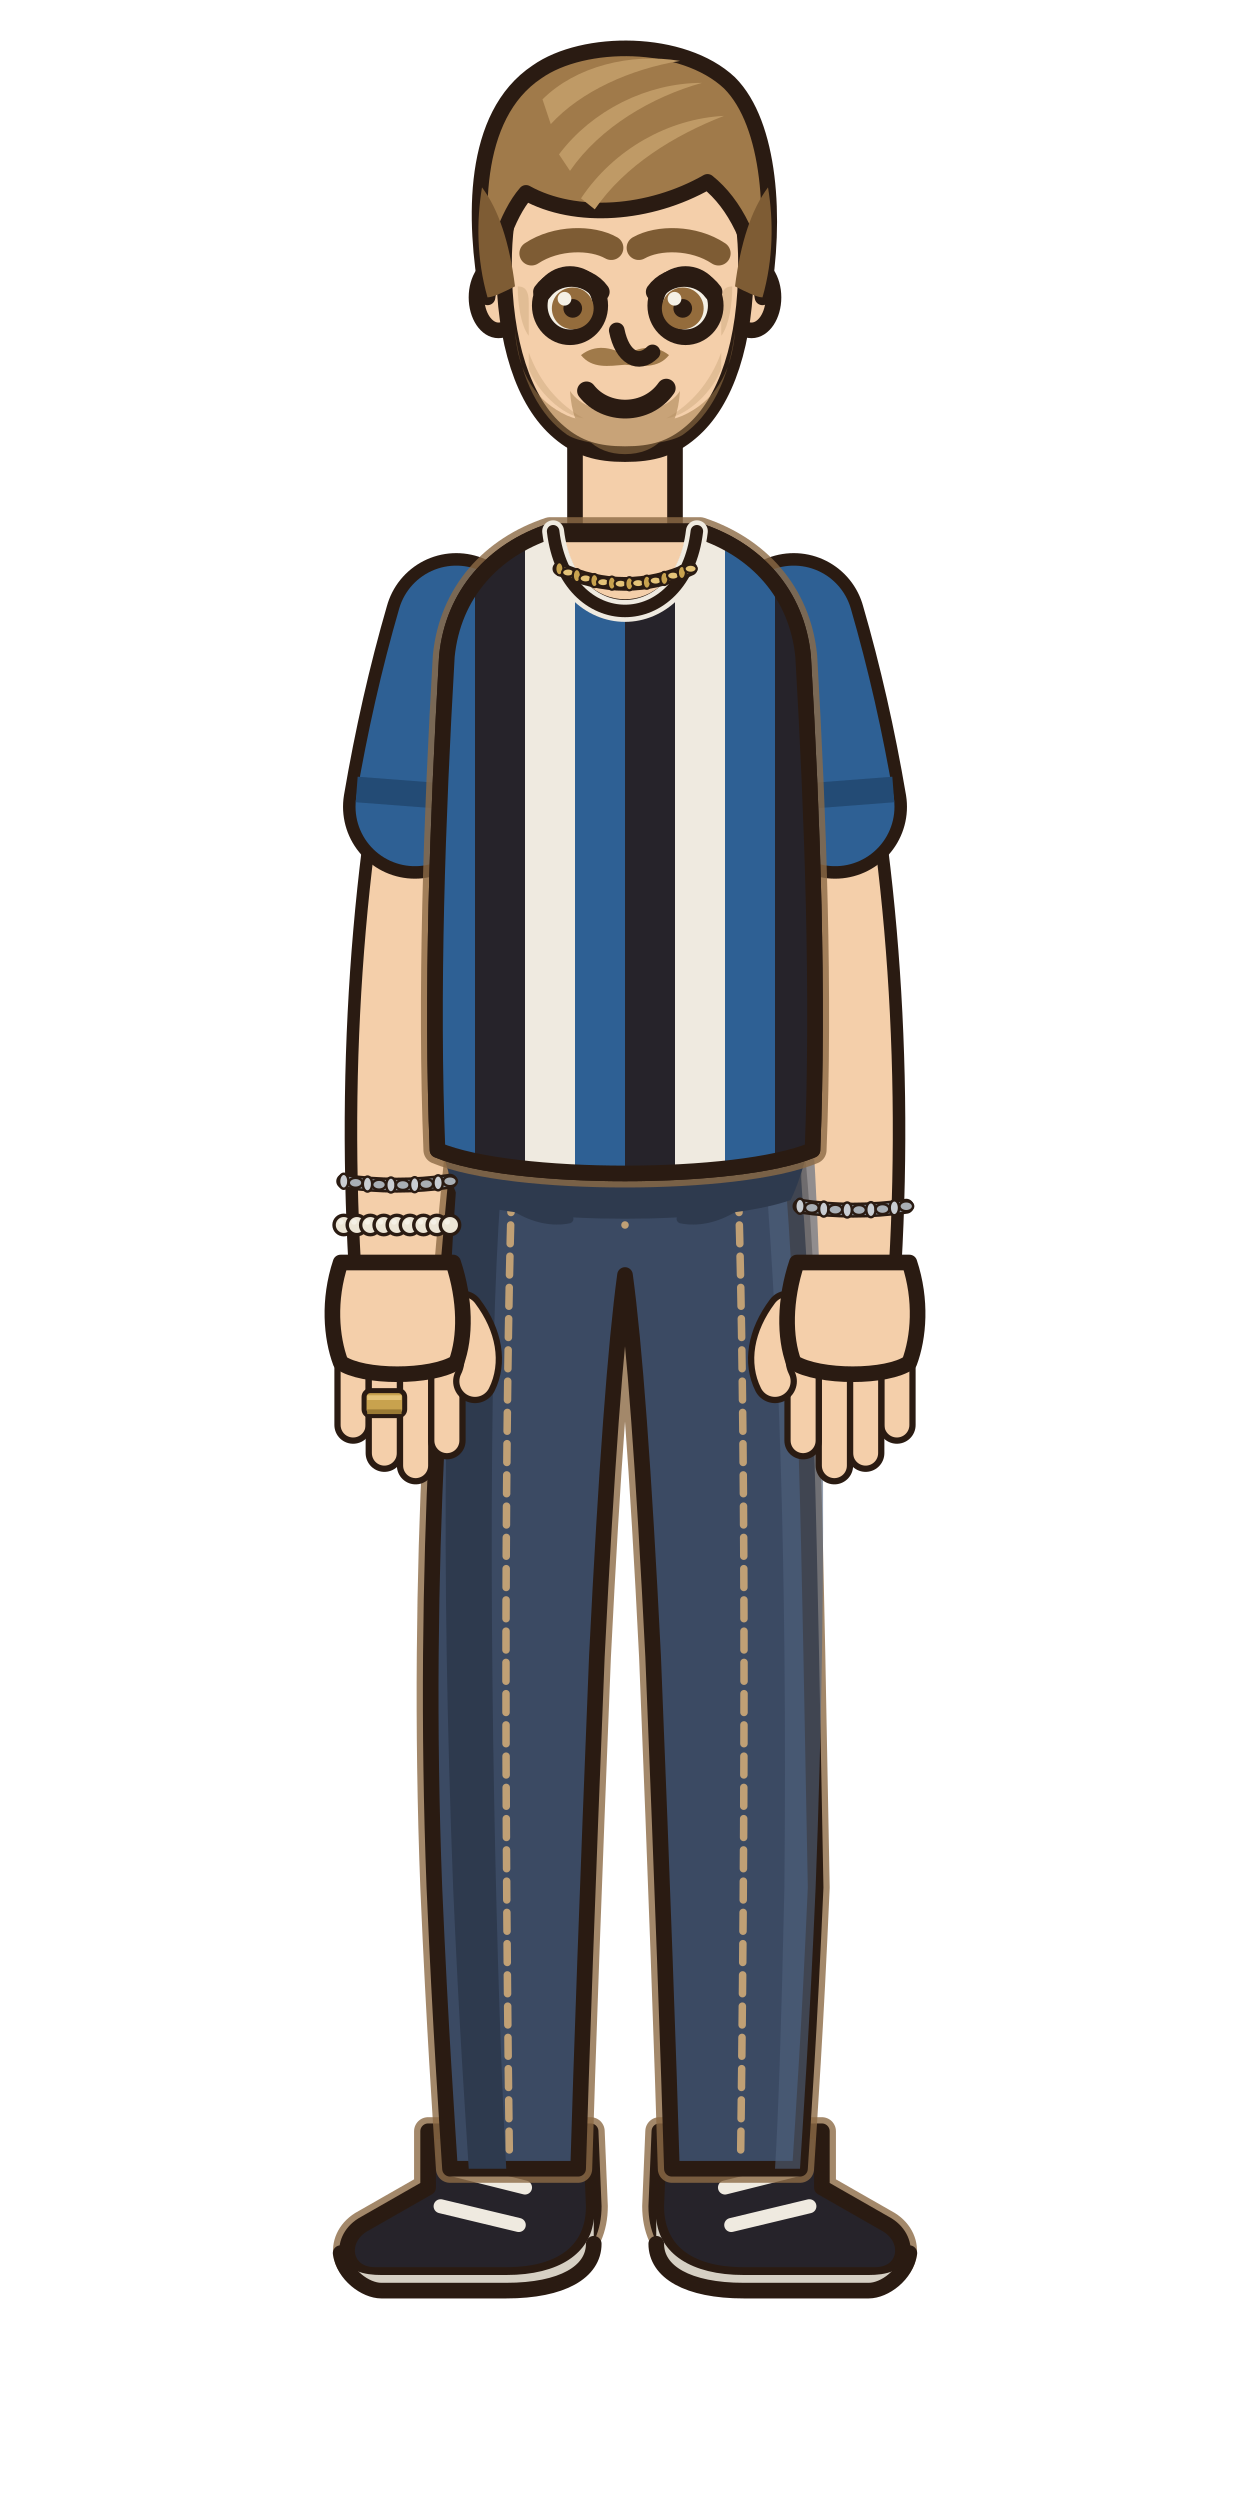
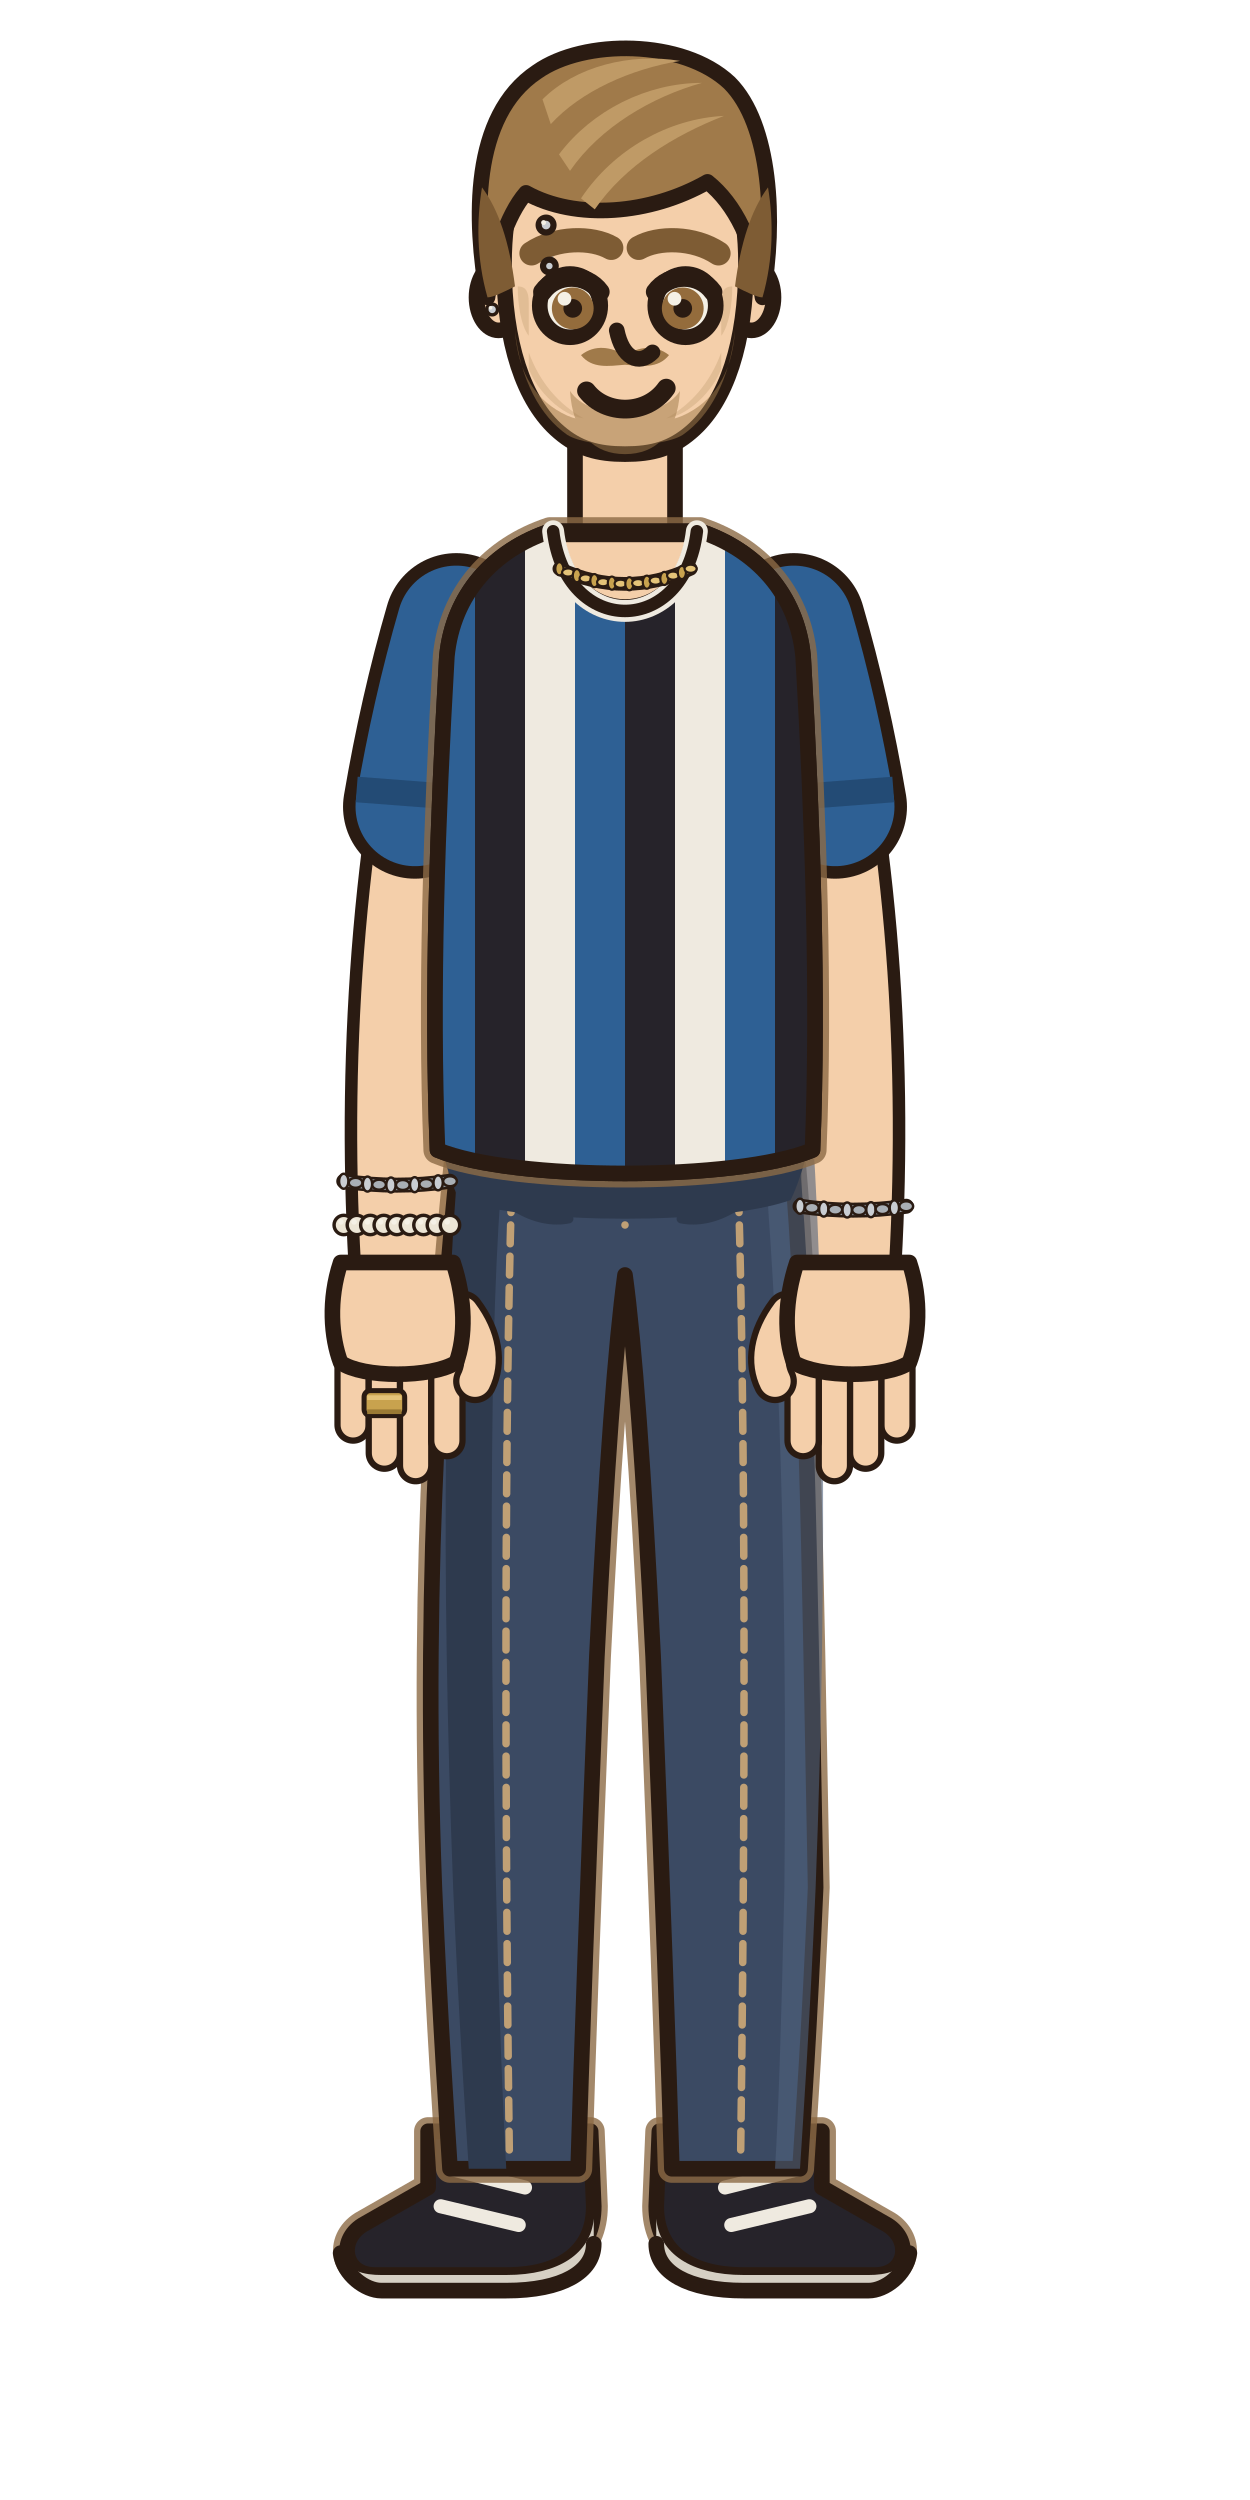
<svg xmlns="http://www.w3.org/2000/svg" viewBox="0 0 400 800" width="400" height="800" role="img" aria-label="Matheus - corpo inteiro">
  <defs>
    <clipPath id="mt-shirt">
      <path d="M 143 210 C 145 190, 158 176, 176 170 L 224 170 C 242 176, 255 190, 257 210 C 260 262, 262 318, 260 368 C 236 378, 164 378, 140 368 C 138 318, 140 262, 143 210 Z" />
    </clipPath>
  </defs>
  <g stroke="#2A1B12" stroke-width="5" stroke-linecap="round" stroke-linejoin="round">
    <g fill="none" stroke-linecap="round">
      <path stroke="#2A1B12" stroke-width="37" d="M 148 200 C 132 262, 126 334, 130 404" />
      <path stroke="#F4CFAA" stroke-width="29" d="M 148 200 C 132 262, 126 334, 130 404" />
      <path stroke="#2A1B12" stroke-width="37" d="M 252 200 C 268 262, 274 334, 270 404" />
      <path stroke="#F4CFAA" stroke-width="29" d="M 252 200 C 268 262, 274 334, 270 404" />
      <path stroke="#2A1B12" stroke-width="46" d="M 146 200 C 140.60 218.60, 136.19 238.10, 132.77 258.18" />
      <path stroke="#2E6094" stroke-width="38" d="M 146 200 C 140.60 218.60, 136.19 238.10, 132.77 258.18" />
      <path stroke="#2A1B12" stroke-width="46" d="M 254 200 C 259.40 218.60, 263.81 238.10, 267.23 258.18" />
      <path stroke="#2E6094" stroke-width="38" d="M 254 200 C 259.40 218.60, 263.81 238.10, 267.23 258.18" />
      <path stroke="#234B75" stroke-width="38" stroke-linecap="butt" d="M 133.4 250 L 132.77 258.18" />
      <path stroke="#234B75" stroke-width="38" stroke-linecap="butt" d="M 266.6 250 L 267.23 258.18" />
    </g>
    <g>
      <path fill="none" stroke="#8C6A45" stroke-width="9" opacity="0.8" stroke-linejoin="round" d="M 137 682 L 189 682 L 190 706 C 190 720, 180 728, 162 728 L 120 728 C 110 728, 108 717, 116 712 L 137 700 Z" />
      <path fill="#26232A" d="M 137 682 L 189 682 L 190 706 C 190 720, 180 728, 162 728 L 120 728 C 110 728, 108 717, 116 712 L 137 700 Z" />
      <path fill="#D6D0C4" stroke="none" d="M 109 720 C 110 727, 117 728, 122 728 L 162 728 C 179 728, 189 721, 190 710 L 190 720 C 189 728, 179 733, 162 733 L 120 733 C 111 733, 107 727, 109 720 Z" />
      <path fill="none" stroke="#EFEAE0" stroke-width="4.5" d="M 144 694 L 168 700 M 141 706 L 166 712" />
      <path fill="none" stroke="#2A1B12" stroke-width="5" d="M 109 721 C 110 728, 117 733, 122 733 L 162 733 C 180 733, 190 727, 190 718" />
    </g>
    <g>
      <path fill="none" stroke="#8C6A45" stroke-width="9" opacity="0.8" stroke-linejoin="round" d="M 263 682 L 211 682 L 210 706 C 210 720, 220 728, 238 728 L 280 728 C 290 728, 292 717, 284 712 L 263 700 Z" />
      <path fill="#26232A" d="M 263 682 L 211 682 L 210 706 C 210 720, 220 728, 238 728 L 280 728 C 290 728, 292 717, 284 712 L 263 700 Z" />
      <path fill="#D6D0C4" stroke="none" d="M 291 720 C 290 727, 283 728, 278 728 L 238 728 C 221 728, 211 721, 210 710 L 210 720 C 211 728, 221 733, 238 733 L 280 733 C 289 733, 293 727, 291 720 Z" />
      <path fill="none" stroke="#EFEAE0" stroke-width="4.5" d="M 256 694 L 232 700 M 259 706 L 234 712" />
      <path fill="none" stroke="#2A1B12" stroke-width="5" d="M 291 721 C 290 728, 283 733, 278 733 L 238 733 C 220 733, 210 727, 210 718" />
    </g>
    <path fill="none" stroke="#8C6A45" stroke-width="9" opacity="0.8" stroke-linejoin="round" d="M 148 358 C 142 412, 135 500, 139 604 C 141 650, 143 678, 144 694 L 185 694 C 186 660, 188 604, 191 530 C 194 470, 197 430, 200 408 C 203 430, 206 470, 209 530 C 212 604, 214 660, 215 694 L 256 694 C 257 678, 259 650, 261 604 C 259 500, 258 412, 252 358 Z" />
    <path fill="#3B4A63" d="M 148 358 C 142 412, 135 500, 139 604 C 141 650, 143 678, 144 694 L 185 694 C 186 660, 188 604, 191 530 C 194 470, 197 430, 200 408 C 203 430, 206 470, 209 530 C 212 604, 214 660, 215 694 L 256 694 C 257 678, 259 650, 261 604 C 259 500, 258 412, 252 358 Z" />
    <path fill="#2E3A4E" stroke="none" d="M 148 358 C 142 412, 141 500, 145 604 C 147 650, 149 678, 150 694 L 162 694 C 159 640, 156 520, 158 430 C 159 392, 161 366, 163 358 Z" />
    <path fill="#4E607C" stroke="none" opacity="0.6" d="M 244 364 C 249 420, 252 500, 251 604 C 250 650, 249 678, 248 694 L 256 694 C 257 678, 259 650, 261 604 C 265 500, 264 400, 258 336 Z" />
    <g fill="none" stroke="#C0A075" stroke-width="2.4" stroke-dasharray="6 4">
      <path d="M 164 372 C 162 430, 161 540, 163 690" />
      <path d="M 236 372 C 238 430, 239 540, 237 690" />
      <path d="M 200 362 L 200 392" />
    </g>
    <g fill="none" stroke="#2E3A4E" stroke-width="3">
      <path d="M 148 366 C 158 386, 172 392, 182 390" />
      <path d="M 252 366 C 242 386, 228 392, 218 390" />
    </g>
    <path fill="#2E3A4E" stroke="none" d="M 148 358 L 252 358 C 252 366, 253 372, 253 376 L 147 376 C 147 372, 148 366, 148 358 Z" />
    <path fill="#2E3A4E" stroke="none" d="M 141 366 C 165 378, 235 378, 259 366 C 257 374, 255 380, 253 384 C 231 392, 169 392, 147 384 C 145 380, 143 374, 141 366 Z" />
    <path fill="#F4CFAA" d="M 184 130 L 184 178 C 184 188, 216 188, 216 178 L 216 130 Z" />
    <path fill="none" stroke="#8C6A45" stroke-width="9" opacity="0.8" stroke-linejoin="round" d="M 143 210 C 145 190, 158 176, 176 170 L 224 170 C 242 176, 255 190, 257 210 C 260 262, 262 318, 260 368 C 236 378, 164 378, 140 368 C 138 318, 140 262, 143 210 Z" />
    <path fill="#2E6094" d="M 143 210 C 145 190, 158 176, 176 170 L 224 170 C 242 176, 255 190, 257 210 C 260 262, 262 318, 260 368 C 236 378, 164 378, 140 368 C 138 318, 140 262, 143 210 Z" />
    <g clip-path="url(#mt-shirt)" stroke="none">
      <rect x="136" y="168" width="16.6" height="214" fill="#2E6094" />
      <rect x="152" y="168" width="16.6" height="214" fill="#26232A" />
      <rect x="168" y="168" width="16.6" height="214" fill="#EFEAE0" />
      <rect x="184" y="168" width="16.6" height="214" fill="#2E6094" />
      <rect x="200" y="168" width="16.6" height="214" fill="#26232A" />
      <rect x="216" y="168" width="16.6" height="214" fill="#EFEAE0" />
      <rect x="232" y="168" width="16.6" height="214" fill="#2E6094" />
      <rect x="248" y="168" width="16.6" height="214" fill="#26232A" />
    </g>
    <path fill="none" stroke="#2A1B12" stroke-width="5" stroke-linejoin="round" d="M 143 210 C 145 190, 158 176, 176 170 L 224 170 C 242 176, 255 190, 257 210 C 260 262, 262 318, 260 368 C 236 378, 164 378, 140 368 C 138 318, 140 262, 143 210 Z" />
    <path fill="#F4CFAA" d="M 178 171 C 182 202, 218 202, 222 171 Z" />
    <path fill="none" stroke="#EFEAE0" stroke-width="7" d="M 177 170 C 181 204, 219 204, 223 170" />
    <path fill="none" stroke="#2A1B12" stroke-width="4" d="M 177 170 C 181 204, 219 204, 223 170" />
    <path fill="none" stroke="#2A1B12" stroke-width="4.40" stroke-linecap="round" d="M 179 182 Q 200 191.7 221 182" />
    <path fill="none" stroke="#9A7A34" stroke-width="2.20" stroke-linecap="round" d="M 179 182 Q 200 191.7 221 182" />
    <ellipse cx="179.0" cy="182.0" rx="1.30" ry="2.10" fill="#C8A24E" stroke="#2A1B12" stroke-width="0.71" />
    <ellipse cx="181.8" cy="183.2" rx="1.93" ry="1.30" fill="#E4C378" stroke="#2A1B12" stroke-width="0.71" />
    <ellipse cx="184.6" cy="184.2" rx="1.30" ry="2.10" fill="#C8A24E" stroke="#2A1B12" stroke-width="0.71" />
    <ellipse cx="187.4" cy="185.1" rx="1.93" ry="1.30" fill="#E4C378" stroke="#2A1B12" stroke-width="0.71" />
    <ellipse cx="190.2" cy="185.8" rx="1.30" ry="2.10" fill="#C8A24E" stroke="#2A1B12" stroke-width="0.71" />
    <ellipse cx="193.0" cy="186.3" rx="1.93" ry="1.30" fill="#E4C378" stroke="#2A1B12" stroke-width="0.71" />
    <ellipse cx="195.8" cy="186.6" rx="1.30" ry="2.10" fill="#C8A24E" stroke="#2A1B12" stroke-width="0.71" />
    <ellipse cx="198.6" cy="186.8" rx="1.93" ry="1.30" fill="#E4C378" stroke="#2A1B12" stroke-width="0.71" />
    <ellipse cx="201.4" cy="186.8" rx="1.30" ry="2.10" fill="#C8A24E" stroke="#2A1B12" stroke-width="0.71" />
    <ellipse cx="204.2" cy="186.6" rx="1.93" ry="1.30" fill="#E4C378" stroke="#2A1B12" stroke-width="0.71" />
    <ellipse cx="207.0" cy="186.3" rx="1.30" ry="2.10" fill="#C8A24E" stroke="#2A1B12" stroke-width="0.71" />
    <ellipse cx="209.8" cy="185.8" rx="1.93" ry="1.30" fill="#E4C378" stroke="#2A1B12" stroke-width="0.71" />
    <ellipse cx="212.6" cy="185.1" rx="1.30" ry="2.10" fill="#C8A24E" stroke="#2A1B12" stroke-width="0.71" />
    <ellipse cx="215.4" cy="184.2" rx="1.93" ry="1.30" fill="#E4C378" stroke="#2A1B12" stroke-width="0.71" />
    <ellipse cx="218.2" cy="183.2" rx="1.30" ry="2.10" fill="#C8A24E" stroke="#2A1B12" stroke-width="0.71" />
    <ellipse cx="221.0" cy="182.0" rx="1.93" ry="1.30" fill="#E4C378" stroke="#2A1B12" stroke-width="0.71" />
    <g stroke-linecap="round">
      <circle cx="110.0" cy="392" r="3.1" fill="#EDE6D6" stroke="#2A1B12" stroke-width="1.1" />
      <circle cx="109.1" cy="391.0" r="0.9" fill="#F5F1E6" stroke="none" />
      <circle cx="114.2" cy="392" r="3.1" fill="#EDE6D6" stroke="#2A1B12" stroke-width="1.1" />
      <circle cx="113.3" cy="391.0" r="0.9" fill="#F5F1E6" stroke="none" />
      <circle cx="118.5" cy="392" r="3.1" fill="#EDE6D6" stroke="#2A1B12" stroke-width="1.1" />
      <circle cx="117.6" cy="391.0" r="0.9" fill="#F5F1E6" stroke="none" />
      <circle cx="122.8" cy="392" r="3.1" fill="#EDE6D6" stroke="#2A1B12" stroke-width="1.1" />
      <circle cx="121.8" cy="391.0" r="0.9" fill="#F5F1E6" stroke="none" />
      <circle cx="127.0" cy="392" r="3.1" fill="#EDE6D6" stroke="#2A1B12" stroke-width="1.1" />
      <circle cx="126.1" cy="391.0" r="0.9" fill="#F5F1E6" stroke="none" />
      <circle cx="131.2" cy="392" r="3.1" fill="#EDE6D6" stroke="#2A1B12" stroke-width="1.1" />
      <circle cx="130.3" cy="391.0" r="0.9" fill="#F5F1E6" stroke="none" />
      <circle cx="135.5" cy="392" r="3.1" fill="#EDE6D6" stroke="#2A1B12" stroke-width="1.1" />
      <circle cx="134.6" cy="391.0" r="0.9" fill="#F5F1E6" stroke="none" />
      <circle cx="139.8" cy="392" r="3.1" fill="#EDE6D6" stroke="#2A1B12" stroke-width="1.1" />
      <circle cx="138.8" cy="391.0" r="0.9" fill="#F5F1E6" stroke="none" />
      <circle cx="144.0" cy="392" r="3.1" fill="#EDE6D6" stroke="#2A1B12" stroke-width="1.1" />
      <circle cx="143.1" cy="391.0" r="0.9" fill="#F5F1E6" stroke="none" />
      <path fill="none" stroke="#2A1B12" stroke-width="4.8" stroke-linecap="round" d="M 110 378 Q 127 380.5 144 378" />
      <path fill="none" stroke="#8D949B" stroke-width="3.2" stroke-linecap="round" d="M 110 378 Q 127 380.5 144 378" />
      <ellipse cx="110.0" cy="378.0" rx="1.5" ry="2.4" fill="#C9CDD2" stroke="#2A1B12" stroke-width="0.8" />
      <ellipse cx="113.8" cy="378.5" rx="2.2" ry="1.6" fill="#A9AFB5" stroke="#2A1B12" stroke-width="0.8" />
      <ellipse cx="117.6" cy="378.9" rx="1.5" ry="2.4" fill="#C9CDD2" stroke="#2A1B12" stroke-width="0.8" />
      <ellipse cx="121.3" cy="379.1" rx="2.2" ry="1.6" fill="#A9AFB5" stroke="#2A1B12" stroke-width="0.8" />
      <ellipse cx="125.1" cy="379.2" rx="1.5" ry="2.4" fill="#C9CDD2" stroke="#2A1B12" stroke-width="0.8" />
      <ellipse cx="128.9" cy="379.2" rx="2.2" ry="1.6" fill="#A9AFB5" stroke="#2A1B12" stroke-width="0.8" />
      <ellipse cx="132.7" cy="379.1" rx="1.5" ry="2.4" fill="#C9CDD2" stroke="#2A1B12" stroke-width="0.8" />
      <ellipse cx="136.4" cy="378.9" rx="2.2" ry="1.6" fill="#A9AFB5" stroke="#2A1B12" stroke-width="0.8" />
      <ellipse cx="140.2" cy="378.5" rx="1.5" ry="2.4" fill="#C9CDD2" stroke="#2A1B12" stroke-width="0.8" />
      <ellipse cx="144.0" cy="378.0" rx="2.2" ry="1.6" fill="#A9AFB5" stroke="#2A1B12" stroke-width="0.8" />
      <path fill="none" stroke="#2A1B12" stroke-width="4.8" stroke-linecap="round" d="M 256 386 Q 273 388.5 290 386" />
      <path fill="none" stroke="#8D949B" stroke-width="3.2" stroke-linecap="round" d="M 256 386 Q 273 388.5 290 386" />
      <ellipse cx="256.0" cy="386.0" rx="1.5" ry="2.4" fill="#C9CDD2" stroke="#2A1B12" stroke-width="0.8" />
      <ellipse cx="259.8" cy="386.5" rx="2.2" ry="1.6" fill="#A9AFB5" stroke="#2A1B12" stroke-width="0.8" />
      <ellipse cx="263.6" cy="386.9" rx="1.5" ry="2.4" fill="#C9CDD2" stroke="#2A1B12" stroke-width="0.8" />
      <ellipse cx="267.3" cy="387.1" rx="2.2" ry="1.6" fill="#A9AFB5" stroke="#2A1B12" stroke-width="0.8" />
      <ellipse cx="271.1" cy="387.2" rx="1.5" ry="2.4" fill="#C9CDD2" stroke="#2A1B12" stroke-width="0.8" />
      <ellipse cx="274.9" cy="387.2" rx="2.2" ry="1.6" fill="#A9AFB5" stroke="#2A1B12" stroke-width="0.8" />
      <ellipse cx="278.7" cy="387.1" rx="1.5" ry="2.4" fill="#C9CDD2" stroke="#2A1B12" stroke-width="0.8" />
      <ellipse cx="282.4" cy="386.9" rx="2.2" ry="1.6" fill="#A9AFB5" stroke="#2A1B12" stroke-width="0.8" />
      <ellipse cx="286.2" cy="386.5" rx="1.5" ry="2.4" fill="#C9CDD2" stroke="#2A1B12" stroke-width="0.8" />
      <ellipse cx="290.0" cy="386.0" rx="2.2" ry="1.6" fill="#A9AFB5" stroke="#2A1B12" stroke-width="0.8" />
    </g>
  </g>
  <g stroke="#2A1B12" stroke-width="5" stroke-linecap="round" stroke-linejoin="round">
    <g fill="none">
      <path stroke="#2A1B12" stroke-width="12" d="M 113 430 L 113 456" />
      <path stroke="#F4CFAA" stroke-width="8" d="M 113 430 L 113 456" />
      <path stroke="#2A1B12" stroke-width="12" d="M 123 430 L 123 465" />
      <path stroke="#F4CFAA" stroke-width="8" d="M 123 430 L 123 465" />
      <path stroke="#2A1B12" stroke-width="12" d="M 133 430 L 133 469" />
      <path stroke="#F4CFAA" stroke-width="8" d="M 133 430 L 133 469" />
      <path stroke="#2A1B12" stroke-width="12" d="M 143 430 L 143 461" />
      <path stroke="#F4CFAA" stroke-width="8" d="M 143 430 L 143 461" />
    </g>
    <path fill="none" stroke="#2A1B12" stroke-width="14" d="M 148 420 C 154 428, 155 436, 152 442" />
    <path fill="none" stroke="#F4CFAA" stroke-width="10" d="M 148 420 C 154 428, 155 436, 152 442" />
    <path fill="#F4CFAA" d="M 109 404 L 145 404 C 149 416, 149 428, 146 436       C 138 441, 116 441, 109 436 C 106 428, 105 416, 109 404 Z" />
    <g stroke="#2A1B12" stroke-width="1.6">
      <rect x="116.5" y="445" width="13" height="8" rx="2" fill="#C8A24E" />
      <path fill="#E4C378" stroke="none" d="M 117.5 446.5 L 128.5 446.5 L 128.5 448 L 117.5 448 Z" />
      <path fill="#9A7A34" stroke="none" d="M 117.5 451 L 128.5 451 L 128.5 452.5 L 117.5 452.5 Z" />
    </g>
  </g>
  <g transform="translate(400 0) scale(-1 1)" stroke="#2A1B12" stroke-width="5" stroke-linecap="round" stroke-linejoin="round">
    <g fill="none">
      <path stroke="#2A1B12" stroke-width="12" d="M 113 430 L 113 456" />
      <path stroke="#F4CFAA" stroke-width="8" d="M 113 430 L 113 456" />
      <path stroke="#2A1B12" stroke-width="12" d="M 123 430 L 123 465" />
      <path stroke="#F4CFAA" stroke-width="8" d="M 123 430 L 123 465" />
      <path stroke="#2A1B12" stroke-width="12" d="M 133 430 L 133 469" />
      <path stroke="#F4CFAA" stroke-width="8" d="M 133 430 L 133 469" />
      <path stroke="#2A1B12" stroke-width="12" d="M 143 430 L 143 461" />
      <path stroke="#F4CFAA" stroke-width="8" d="M 143 430 L 143 461" />
    </g>
    <path fill="none" stroke="#2A1B12" stroke-width="14" d="M 148 420 C 154 428, 155 436, 152 442" />
    <path fill="none" stroke="#F4CFAA" stroke-width="10" d="M 148 420 C 154 428, 155 436, 152 442" />
    <path fill="#F4CFAA" d="M 109 404 L 145 404 C 149 416, 149 428, 146 436       C 138 441, 116 441, 109 436 C 106 428, 105 416, 109 404 Z" />
  </g>
  <g transform="translate(87.36 -3.40) scale(0.88)">
    <g stroke="#2A1B12" stroke-width="5.68" stroke-linecap="round" stroke-linejoin="round">
      <ellipse cx="82" cy="112" rx="8" ry="12" fill="#F4CFAA" />
      <ellipse cx="174" cy="112" rx="8" ry="12" fill="#F4CFAA" />
      <path fill="#F4CFAA" d="M 84 100       C 84 58, 103 44, 128 44       C 153 44, 172 58, 172 100       C 172 128, 165 150, 152 161       C 145 167, 138 169, 128 169       C 118 169, 111 167, 104 161       C 91 150, 84 128, 84 100 Z" />
      <g stroke="none" fill="#A07A4A" opacity="0.52">
        <path d="M 88 124 C 90 142, 97 155, 107 162 C 115 167, 141 167, 149 162         C 159 155, 166 142, 168 124 C 167 140, 160 150, 149 155         C 140 159, 116 159, 107 155 C 96 150, 89 140, 88 124 Z" />
        <path d="M 108 146 C 115 157, 141 157, 148 146 C 147 162, 139 169, 128 169         C 117 169, 109 162, 108 146 Z" />
      </g>
      <g stroke="none" fill="#A07A4A" opacity="0.22">
        <path d="M 93 132 C 97 143, 104 151, 113 156 C 105 155, 96 146, 93 138 Z" />
        <path d="M 163 132 C 159 143, 152 151, 143 156 C 151 155, 160 146, 163 138 Z" />
        <path d="M 89 108 C 92 108, 93 110, 93 114 L 93 126 C 90 122, 89 114, 89 108 Z" />
        <path d="M 167 108 C 164 108, 163 110, 163 114 L 163 126 C 166 122, 167 114, 167 108 Z" />
      </g>
      <path stroke="none" fill="#A07A4A" d="M 112 133 C 117 129, 123 130, 128 133       C 133 130, 139 129, 144 133 C 140 138, 134 137, 128 136.5       C 122 137, 116 138, 112 133 Z" />
      <path fill="#A07A4A" d="M 78 112 C 73 84, 72 46, 96 30 C 113 18, 149 18, 166 34 C 181 49, 183 84, 178 112 C 175 92, 168 78, 158 70 C 137 82, 110 84, 92 74 C 85 82, 80 98, 78 112 Z" />
      <path fill="#7E5C34" stroke="none" d="M 78 112 C 74 98, 74 84, 76 72       C 82 80, 86 92, 88 108 C 84 110, 80 112, 78 112 Z" />
      <path fill="#7E5C34" stroke="none" d="M 178 112 C 182 98, 182 84, 180 72       C 174 80, 170 92, 168 108 C 172 110, 176 112, 178 112 Z" />
      <g stroke="none" fill="#BF9A66">
        <path d="M 98 40 C 110 28, 130 23, 148 26 C 130 29, 112 37, 101 49 Z" />
        <path d="M 104 60 C 116 44, 136 34, 156 34 C 138 39, 119 50, 108 66 Z" />
        <path d="M 112 76 C 124 58, 144 47, 164 46 C 146 53, 128 64, 117 80 Z" />
      </g>
+       <g>
+         <circle cx="79.7" cy="116.4" r="1.95" fill="#C9CDD2" stroke="#2A1B12" stroke-width="1.25" />
+         <circle cx="79.1" cy="115.8" r="0.68" fill="#F5F1E6" stroke="none" />
+       </g>
+       <path fill="none" stroke="#A9AFB5" stroke-width="3.30" stroke-linecap="round" d="M 99.3 86.4 L 100.5 100.2" />
      <path fill="none" stroke="#7E5C34" stroke-width="8.81" d="M 94 96 C 103 90, 116 90, 123 94" />
      <path fill="none" stroke="#7E5C34" stroke-width="8.81" d="M 133 94 C 140 90, 153 90, 162 96" />
+       <g>
+         <circle cx="99.3" cy="85.7" r="2.7" fill="#C9CDD2" stroke="#2A1B12" stroke-width="2.27" />
+         <circle cx="98.4" cy="84.8" r="0.9" fill="#F5F1E6" stroke="none" />
+         <circle cx="100.5" cy="100.6" r="2.3" fill="#C9CDD2" stroke="#2A1B12" stroke-width="2.27" />
+       </g>
      <g>
        <ellipse cx="108" cy="115" rx="11" ry="11.5" fill="#F5F1E6" />
        <circle cx="109" cy="116" r="7.6" fill="#946C3C" stroke="none" />
        <circle cx="109" cy="116" r="3.4" fill="#2A1B12" stroke="none" />
        <circle cx="106" cy="112.5" r="2.5" fill="#F5F1E6" stroke="none" />
        <path fill="none" stroke="#2A1B12" stroke-width="6.82" d="M 98 110 C 103 103, 114 103, 119 110" />
      </g>
      <g>
        <ellipse cx="150" cy="115" rx="11" ry="11.5" fill="#F5F1E6" />
        <circle cx="149" cy="116" r="7.6" fill="#946C3C" stroke="none" />
        <circle cx="149" cy="116" r="3.4" fill="#2A1B12" stroke="none" />
        <circle cx="146" cy="112.5" r="2.5" fill="#F5F1E6" stroke="none" />
        <path fill="none" stroke="#2A1B12" stroke-width="6.82" d="M 139 110 C 144 103, 155 103, 160 110" />
      </g>
      <path fill="none" stroke="#2A1B12" stroke-width="5.68" d="M 125 124 C 127 134, 133 137, 138 132" />
      <path fill="none" stroke="#2A1B12" stroke-width="6.82" d="M 114 146 C 121 155, 136 155, 143 145" />
    </g>
  </g>
</svg>
